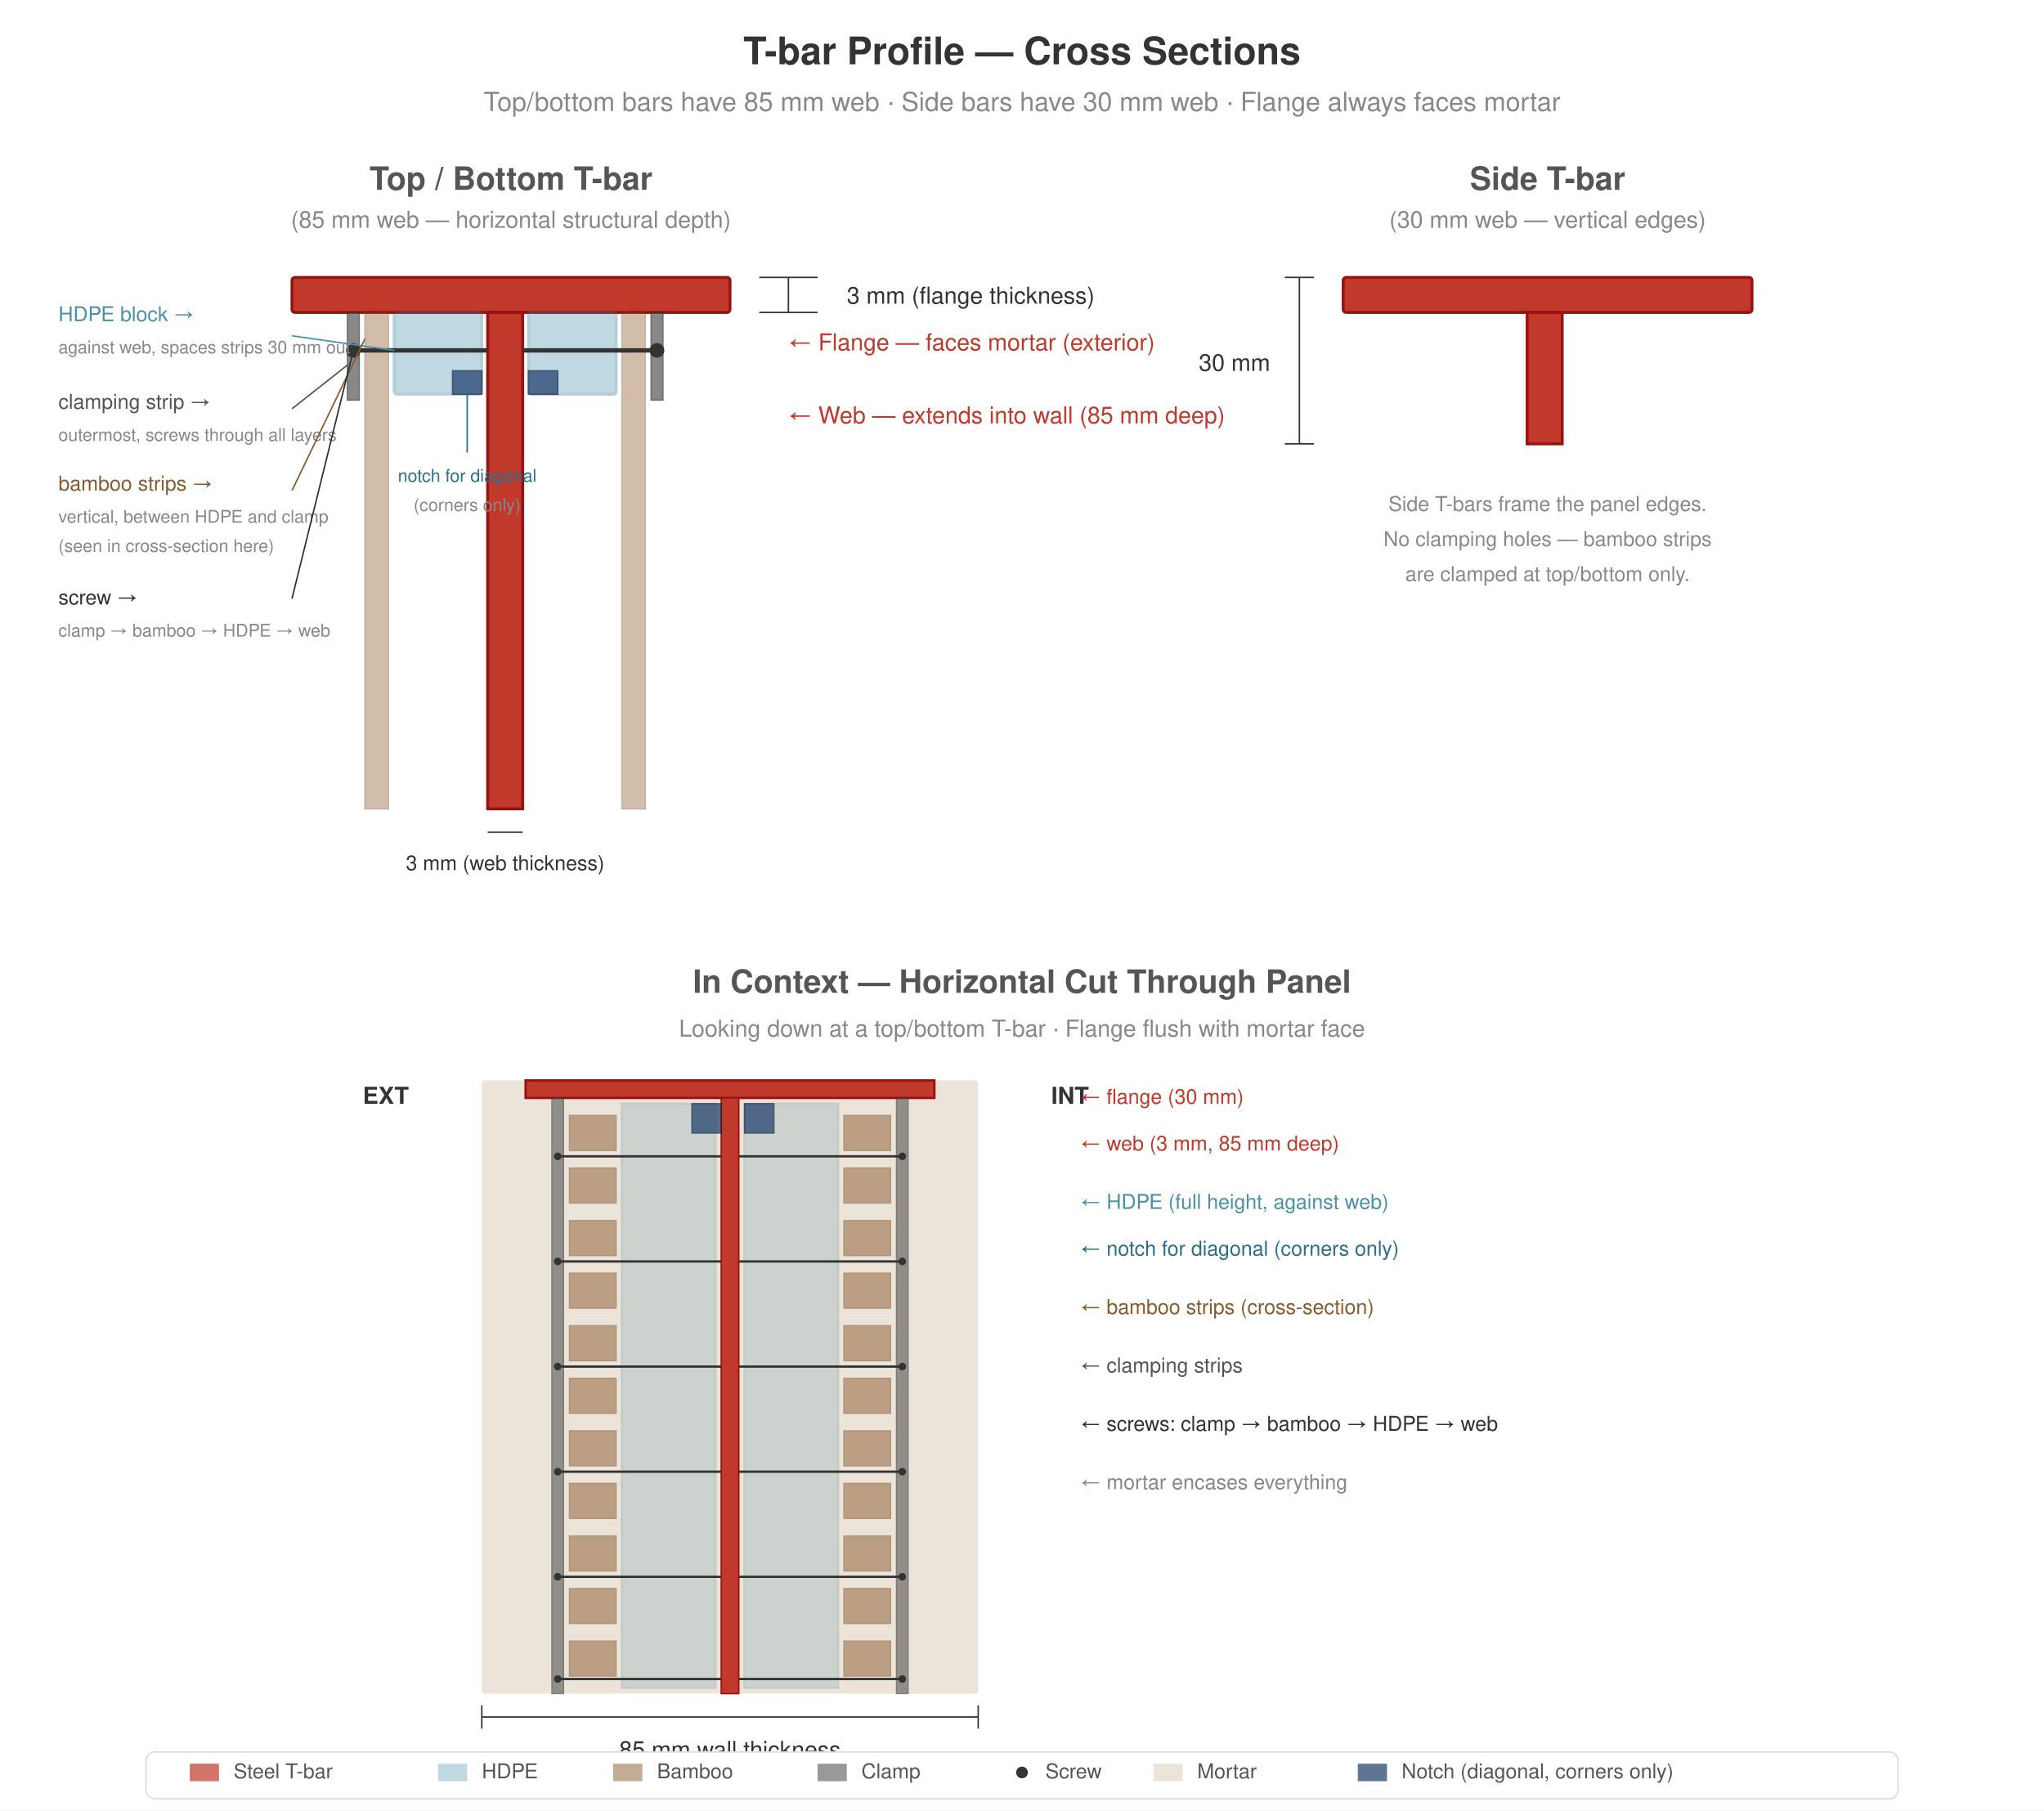
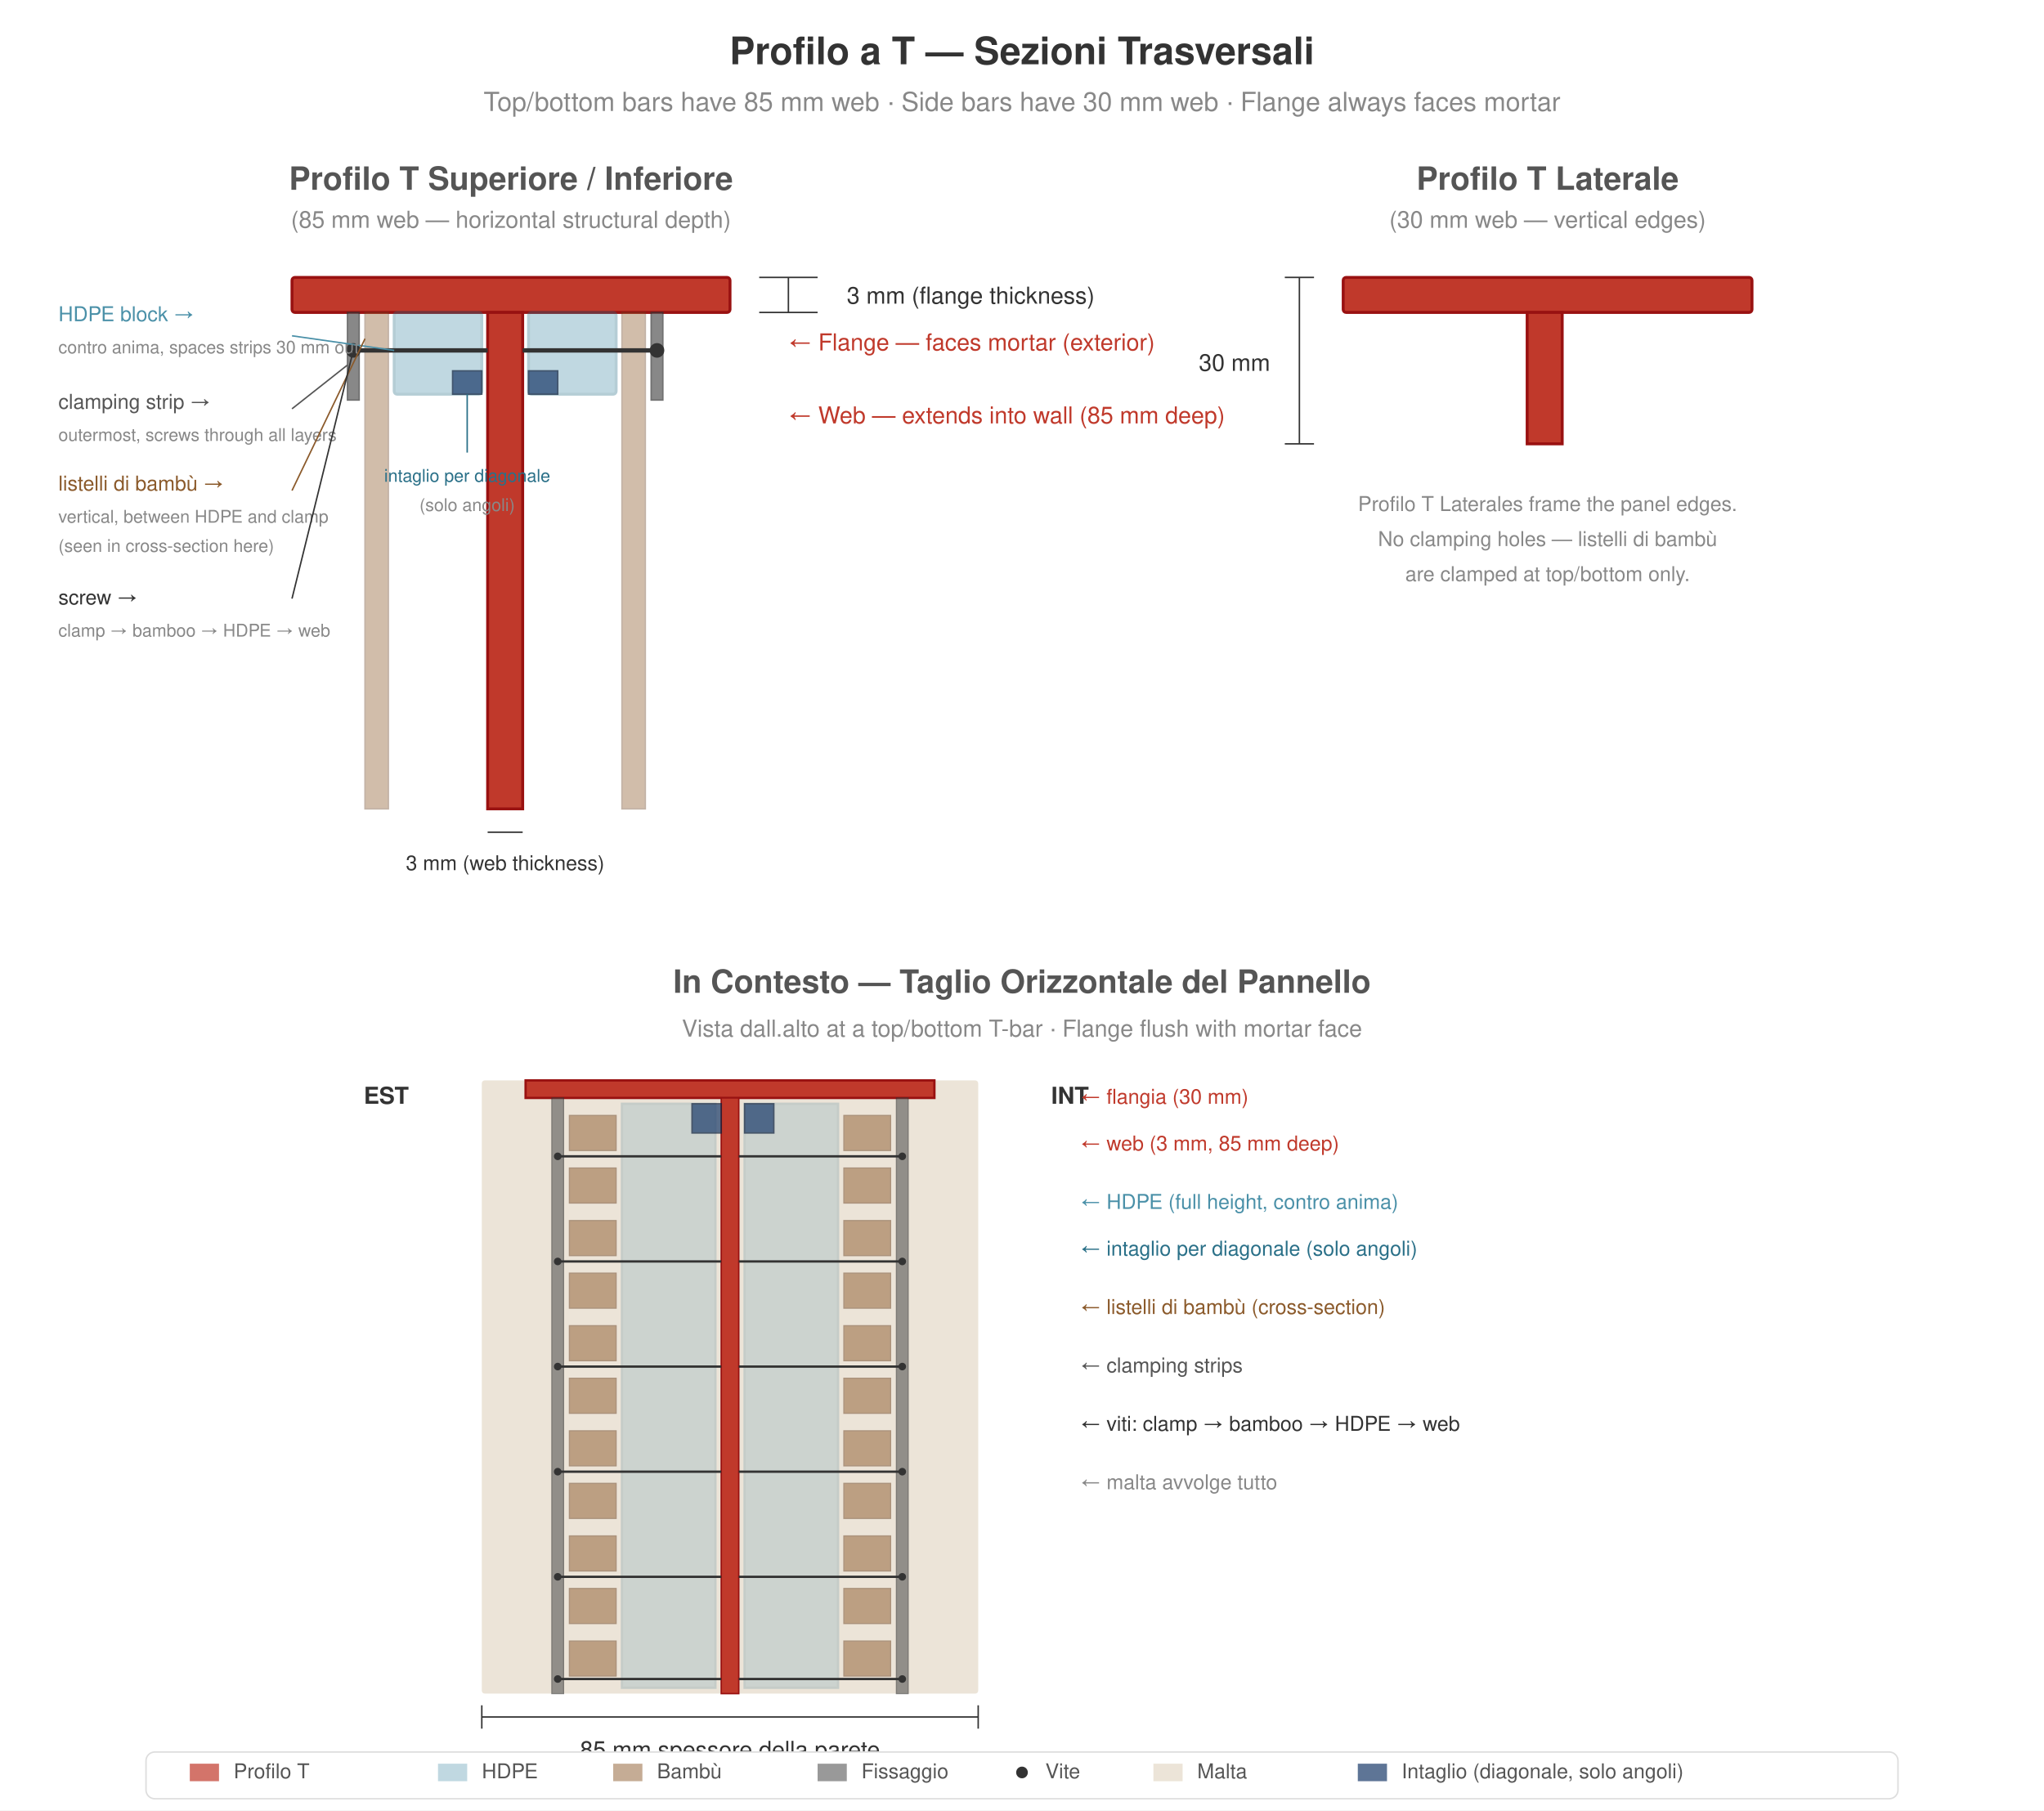
<svg xmlns="http://www.w3.org/2000/svg" viewBox="0 0 700 620" style="background:#ffffff">
  <rect width="100%" height="100%" fill="white" />
-   <text x="350" y="22" text-anchor="middle" font-size="13" fill="#333" font-weight="bold" font-family="Helvetica,Arial,sans-serif">T-bar Profile — Cross Sections</text>
+   <text x="350" y="22" text-anchor="middle" font-size="13" fill="#333" font-weight="bold" font-family="Helvetica,Arial,sans-serif">Profilo a T — Sezioni Trasversali</text>
  <text x="350" y="38" text-anchor="middle" font-size="9" fill="#888" font-family="Helvetica,Arial,sans-serif">Top/bottom bars have 85 mm web · Side bars have 30 mm web · Flange always faces mortar</text>
-   <text x="175" y="65" text-anchor="middle" font-size="11" fill="#555" font-weight="bold" font-family="Helvetica,Arial,sans-serif">Top / Bottom T-bar</text>
+   <text x="175" y="65" text-anchor="middle" font-size="11" fill="#555" font-weight="bold" font-family="Helvetica,Arial,sans-serif">Profilo T Superiore / Inferiore</text>
  <text x="175" y="78" text-anchor="middle" font-size="8" fill="#888" font-family="Helvetica,Arial,sans-serif">(85 mm web — horizontal structural depth)</text>
  <rect x="100" y="95" width="150" height="12" fill="#c0392b" stroke="#911" stroke-width="1" rx="1" />
  <rect x="167" y="107" width="12" height="170" fill="#c0392b" stroke="#911" stroke-width="1" />
  <rect x="135" y="107" width="30" height="28" fill="#4a90a8" opacity="0.35" stroke="#2a7088" stroke-width="1" rx="1" />
  <rect x="155" y="127" width="10" height="8" fill="#1a3a6a" opacity="0.7" stroke="#0d1f3c" stroke-width="0.5" />
  <rect x="181" y="107" width="30" height="28" fill="#4a90a8" opacity="0.35" stroke="#2a7088" stroke-width="1" rx="1" />
  <rect x="181" y="127" width="10" height="8" fill="#1a3a6a" opacity="0.7" stroke="#0d1f3c" stroke-width="0.5" />
  <rect x="125" y="107" width="8" height="170" fill="#8B5A2B" opacity="0.4" stroke="#6a4020" stroke-width="0.5" />
  <rect x="213" y="107" width="8" height="170" fill="#8B5A2B" opacity="0.4" stroke="#6a4020" stroke-width="0.5" />
  <rect x="119" y="107" width="4" height="30" fill="#555" opacity="0.7" stroke="#333" stroke-width="0.5" />
  <rect x="223" y="107" width="4" height="30" fill="#555" opacity="0.7" stroke="#333" stroke-width="0.5" />
  <line x1="121" y1="120" x2="167" y2="120" stroke="#333" stroke-width="1.5" />
  <circle cx="121" cy="120" r="2.5" fill="#333" />
  <line x1="225" y1="120" x2="179" y2="120" stroke="#333" stroke-width="1.5" />
  <circle cx="225" cy="120" r="2.5" fill="#333" />
  <line x1="160" y1="135" x2="160" y2="155" stroke="#2a7088" stroke-width="0.5" />
-   <text x="160" y="165" text-anchor="middle" font-size="6" fill="#2a7088" font-family="Helvetica,Arial,sans-serif">notch for diagonal</text>
-   <text x="160" y="175" text-anchor="middle" font-size="6" fill="#888" font-family="Helvetica,Arial,sans-serif">(corners only)</text>
+   <text x="160" y="165" text-anchor="middle" font-size="6" fill="#2a7088" font-family="Helvetica,Arial,sans-serif">intaglio per diagonale</text>
+   <text x="160" y="175" text-anchor="middle" font-size="6" fill="#888" font-family="Helvetica,Arial,sans-serif">(solo angoli)</text>
  <line x1="260" y1="95" x2="280" y2="95" stroke="#333" stroke-width="0.5" />
  <line x1="260" y1="107" x2="280" y2="107" stroke="#333" stroke-width="0.5" />
  <line x1="270" y1="95" x2="270" y2="107" stroke="#333" stroke-width="0.5" />
  <text x="290" y="104" font-size="8" fill="#333" font-family="Helvetica,Arial,sans-serif">3 mm (flange thickness)</text>
  <line x1="167" y1="285" x2="179" y2="285" stroke="#333" stroke-width="0.5" />
  <text x="173" y="298" text-anchor="middle" font-size="7" fill="#333" font-family="Helvetica,Arial,sans-serif">3 mm (web thickness)</text>
  <g font-family="Helvetica,Arial,sans-serif">
    <text x="270" y="120" font-size="8" fill="#c0392b">← Flange — faces mortar (exterior)</text>
    <text x="270" y="145" font-size="8" fill="#c0392b">← Web — extends into wall (85 mm deep)</text>
    <line x1="135" y1="120" x2="100" y2="115" stroke="#4a90a8" stroke-width="0.5" />
    <text x="20" y="110" font-size="7" fill="#4a90a8">HDPE block →</text>
-     <text x="20" y="121" font-size="6" fill="#888">against web, spaces strips 30 mm out</text>
+     <text x="20" y="121" font-size="6" fill="#888">contro anima, spaces strips 30 mm out</text>
    <line x1="119" y1="125" x2="100" y2="140" stroke="#555" stroke-width="0.5" />
    <text x="20" y="140" font-size="7" fill="#555">clamping strip →</text>
    <text x="20" y="151" font-size="6" fill="#888">outermost, screws through all layers</text>
    <line x1="125" y1="116" x2="100" y2="168" stroke="#8B5A2B" stroke-width="0.5" />
-     <text x="20" y="168" font-size="7" fill="#8B5A2B">bamboo strips →</text>
+     <text x="20" y="168" font-size="7" fill="#8B5A2B">listelli di bambù →</text>
    <text x="20" y="179" font-size="6" fill="#888">vertical, between HDPE and clamp</text>
    <text x="20" y="189" font-size="6" fill="#888">(seen in cross-section here)</text>
    <line x1="121" y1="120" x2="100" y2="205" stroke="#333" stroke-width="0.5" />
    <text x="20" y="207" font-size="7" fill="#333">screw →</text>
    <text x="20" y="218" font-size="6" fill="#888">clamp → bamboo → HDPE → web</text>
  </g>
-   <text x="530" y="65" text-anchor="middle" font-size="11" fill="#555" font-weight="bold" font-family="Helvetica,Arial,sans-serif">Side T-bar</text>
+   <text x="530" y="65" text-anchor="middle" font-size="11" fill="#555" font-weight="bold" font-family="Helvetica,Arial,sans-serif">Profilo T Laterale</text>
  <text x="530" y="78" text-anchor="middle" font-size="8" fill="#888" font-family="Helvetica,Arial,sans-serif">(30 mm web — vertical edges)</text>
  <rect x="460" y="95" width="140" height="12" fill="#c0392b" stroke="#911" stroke-width="1" rx="1" />
  <rect x="523" y="107" width="12" height="45" fill="#c0392b" stroke="#911" stroke-width="1" />
  <line x1="445" y1="95" x2="445" y2="152" stroke="#333" stroke-width="0.5" />
  <line x1="440" y1="95" x2="450" y2="95" stroke="#333" stroke-width="0.5" />
  <line x1="440" y1="152" x2="450" y2="152" stroke="#333" stroke-width="0.5" />
  <text x="435" y="127" text-anchor="end" font-size="8" fill="#333" font-family="Helvetica,Arial,sans-serif">30 mm</text>
-   <text x="530" y="175" text-anchor="middle" font-size="7" fill="#888" font-family="Helvetica,Arial,sans-serif">Side T-bars frame the panel edges.</text>
-   <text x="530" y="187" text-anchor="middle" font-size="7" fill="#888" font-family="Helvetica,Arial,sans-serif">No clamping holes — bamboo strips</text>
+   <text x="530" y="175" text-anchor="middle" font-size="7" fill="#888" font-family="Helvetica,Arial,sans-serif">Profilo T Laterales frame the panel edges.</text>
+   <text x="530" y="187" text-anchor="middle" font-size="7" fill="#888" font-family="Helvetica,Arial,sans-serif">No clamping holes — listelli di bambù</text>
  <text x="530" y="199" text-anchor="middle" font-size="7" fill="#888" font-family="Helvetica,Arial,sans-serif">are clamped at top/bottom only.</text>
-   <text x="350" y="340" text-anchor="middle" font-size="11" fill="#555" font-weight="bold" font-family="Helvetica,Arial,sans-serif">In Context — Horizontal Cut Through Panel</text>
-   <text x="350" y="355" text-anchor="middle" font-size="8" fill="#888" font-family="Helvetica,Arial,sans-serif">Looking down at a top/bottom T-bar · Flange flush with mortar face</text>
+   <text x="350" y="340" text-anchor="middle" font-size="11" fill="#555" font-weight="bold" font-family="Helvetica,Arial,sans-serif">In Contesto — Taglio Orizzontale del Pannello</text>
+   <text x="350" y="355" text-anchor="middle" font-size="8" fill="#888" font-family="Helvetica,Arial,sans-serif">Vista dall.alto at a top/bottom T-bar · Flange flush with mortar face</text>
  <g transform="translate(0, 370)">
    <rect x="165" y="0" width="170" height="210" fill="#d4c4a8" opacity="0.45" rx="1" />
    <rect x="180" y="0" width="140" height="6" fill="#c0392b" stroke="#911" stroke-width="0.8" />
    <rect x="247" y="6" width="6" height="204" fill="#c0392b" stroke="#911" stroke-width="0.5" />
    <rect x="213" y="8" width="32" height="200" fill="#4a90a8" opacity="0.2" stroke="#2a7088" stroke-width="0.8" />
    <rect x="255" y="8" width="32" height="200" fill="#4a90a8" opacity="0.2" stroke="#2a7088" stroke-width="0.8" />
    <rect x="237" y="8" width="10" height="10" fill="#1a3a6a" opacity="0.7" stroke="#0d1f3c" stroke-width="0.5" />
    <rect x="255" y="8" width="10" height="10" fill="#1a3a6a" opacity="0.7" stroke="#0d1f3c" stroke-width="0.5" />
    <g fill="#8B5A2B" opacity="0.5" stroke="#6a4020" stroke-width="0.4">
      <rect x="195" y="12" width="16" height="12" />
      <rect x="195" y="30" width="16" height="12" />
      <rect x="195" y="48" width="16" height="12" />
      <rect x="195" y="66" width="16" height="12" />
      <rect x="195" y="84" width="16" height="12" />
      <rect x="195" y="102" width="16" height="12" />
      <rect x="195" y="120" width="16" height="12" />
      <rect x="195" y="138" width="16" height="12" />
      <rect x="195" y="156" width="16" height="12" />
      <rect x="195" y="174" width="16" height="12" />
      <rect x="195" y="192" width="16" height="12" />
      <rect x="289" y="12" width="16" height="12" />
      <rect x="289" y="30" width="16" height="12" />
      <rect x="289" y="48" width="16" height="12" />
      <rect x="289" y="66" width="16" height="12" />
      <rect x="289" y="84" width="16" height="12" />
      <rect x="289" y="102" width="16" height="12" />
      <rect x="289" y="120" width="16" height="12" />
      <rect x="289" y="138" width="16" height="12" />
      <rect x="289" y="156" width="16" height="12" />
      <rect x="289" y="174" width="16" height="12" />
      <rect x="289" y="192" width="16" height="12" />
    </g>
    <rect x="189" y="6" width="4" height="204" fill="#555" opacity="0.6" stroke="#333" stroke-width="0.4" />
    <rect x="307" y="6" width="4" height="204" fill="#555" opacity="0.6" stroke="#333" stroke-width="0.4" />
    <g stroke="#333" stroke-width="0.8">
      <line x1="191" y1="26" x2="247" y2="26" />
      <line x1="191" y1="62" x2="247" y2="62" />
      <line x1="191" y1="98" x2="247" y2="98" />
      <line x1="191" y1="134" x2="247" y2="134" />
      <line x1="191" y1="170" x2="247" y2="170" />
      <line x1="191" y1="205" x2="247" y2="205" />
    </g>
    <g fill="#333">
      <circle cx="191" cy="26" r="1.3" />
      <circle cx="191" cy="62" r="1.3" />
      <circle cx="191" cy="98" r="1.3" />
      <circle cx="191" cy="134" r="1.3" />
      <circle cx="191" cy="170" r="1.3" />
      <circle cx="191" cy="205" r="1.3" />
    </g>
    <g stroke="#333" stroke-width="0.8">
      <line x1="309" y1="26" x2="253" y2="26" />
      <line x1="309" y1="62" x2="253" y2="62" />
      <line x1="309" y1="98" x2="253" y2="98" />
      <line x1="309" y1="134" x2="253" y2="134" />
      <line x1="309" y1="170" x2="253" y2="170" />
      <line x1="309" y1="205" x2="253" y2="205" />
    </g>
    <g fill="#333">
      <circle cx="309" cy="26" r="1.3" />
      <circle cx="309" cy="62" r="1.3" />
      <circle cx="309" cy="98" r="1.3" />
      <circle cx="309" cy="134" r="1.3" />
      <circle cx="309" cy="170" r="1.3" />
      <circle cx="309" cy="205" r="1.3" />
    </g>
-     <text x="140" y="8" text-anchor="end" font-size="8" fill="#333" font-weight="bold" font-family="Helvetica,Arial,sans-serif">EXT</text>
+     <text x="140" y="8" text-anchor="end" font-size="8" fill="#333" font-weight="bold" font-family="Helvetica,Arial,sans-serif">EST</text>
    <text x="360" y="8" font-size="8" fill="#333" font-weight="bold" font-family="Helvetica,Arial,sans-serif">INT</text>
    <g font-family="Helvetica,Arial,sans-serif">
-       <text x="370" y="8" font-size="7" fill="#c0392b">← flange (30 mm)</text>
+       <text x="370" y="8" font-size="7" fill="#c0392b">← flangia (30 mm)</text>
      <text x="370" y="24" font-size="7" fill="#c0392b">← web (3 mm, 85 mm deep)</text>
-       <text x="370" y="44" font-size="7" fill="#4a90a8">← HDPE (full height, against web)</text>
-       <text x="370" y="60" font-size="7" fill="#2a7088">← notch for diagonal (corners only)</text>
-       <text x="370" y="80" font-size="7" fill="#8B5A2B">← bamboo strips (cross-section)</text>
+       <text x="370" y="44" font-size="7" fill="#4a90a8">← HDPE (full height, contro anima)</text>
+       <text x="370" y="60" font-size="7" fill="#2a7088">← intaglio per diagonale (solo angoli)</text>
+       <text x="370" y="80" font-size="7" fill="#8B5A2B">← listelli di bambù (cross-section)</text>
      <text x="370" y="100" font-size="7" fill="#555">← clamping strips</text>
-       <text x="370" y="120" font-size="7" fill="#333">← screws: clamp → bamboo → HDPE → web</text>
-       <text x="370" y="140" font-size="7" fill="#888">← mortar encases everything</text>
+       <text x="370" y="120" font-size="7" fill="#333">← viti: clamp → bamboo → HDPE → web</text>
+       <text x="370" y="140" font-size="7" fill="#888">← malta avvolge tutto</text>
    </g>
    <line x1="165" y1="218" x2="335" y2="218" stroke="#333" stroke-width="0.5" />
    <line x1="165" y1="214" x2="165" y2="222" stroke="#333" stroke-width="0.5" />
    <line x1="335" y1="214" x2="335" y2="222" stroke="#333" stroke-width="0.5" />
-     <text x="250" y="232" text-anchor="middle" font-size="8" fill="#333" font-family="Helvetica,Arial,sans-serif">85 mm wall thickness</text>
+     <text x="250" y="232" text-anchor="middle" font-size="8" fill="#333" font-family="Helvetica,Arial,sans-serif">85 mm spessore della parete</text>
  </g>
  <g transform="translate(50, 600)" font-family="Helvetica,Arial,sans-serif" font-size="7" fill="#555">
    <rect x="0" y="0" width="600" height="16" fill="white" stroke="#ddd" stroke-width="0.5" rx="3" />
    <rect x="15" y="4" width="10" height="6" fill="#c0392b" opacity="0.7" />
-     <text x="30" y="9">Steel T-bar</text>
+     <text x="30" y="9">Profilo T</text>
    <rect x="100" y="4" width="10" height="6" fill="#4a90a8" opacity="0.35" />
    <text x="115" y="9">HDPE</text>
    <rect x="160" y="4" width="10" height="6" fill="#8B5A2B" opacity="0.5" />
-     <text x="175" y="9">Bamboo</text>
+     <text x="175" y="9">Bambù</text>
    <rect x="230" y="4" width="10" height="6" fill="#555" opacity="0.6" />
-     <text x="245" y="9">Clamp</text>
+     <text x="245" y="9">Fissaggio</text>
    <circle cx="300" cy="7" r="2" fill="#333" />
-     <text x="308" y="9">Screw</text>
+     <text x="308" y="9">Vite</text>
    <rect x="345" y="4" width="10" height="6" fill="#d4c4a8" opacity="0.45" />
-     <text x="360" y="9">Mortar</text>
+     <text x="360" y="9">Malta</text>
    <rect x="415" y="4" width="10" height="6" fill="#1a3a6a" opacity="0.7" />
-     <text x="430" y="9">Notch (diagonal, corners only)</text>
+     <text x="430" y="9">Intaglio (diagonale, solo angoli)</text>
  </g>
</svg>
